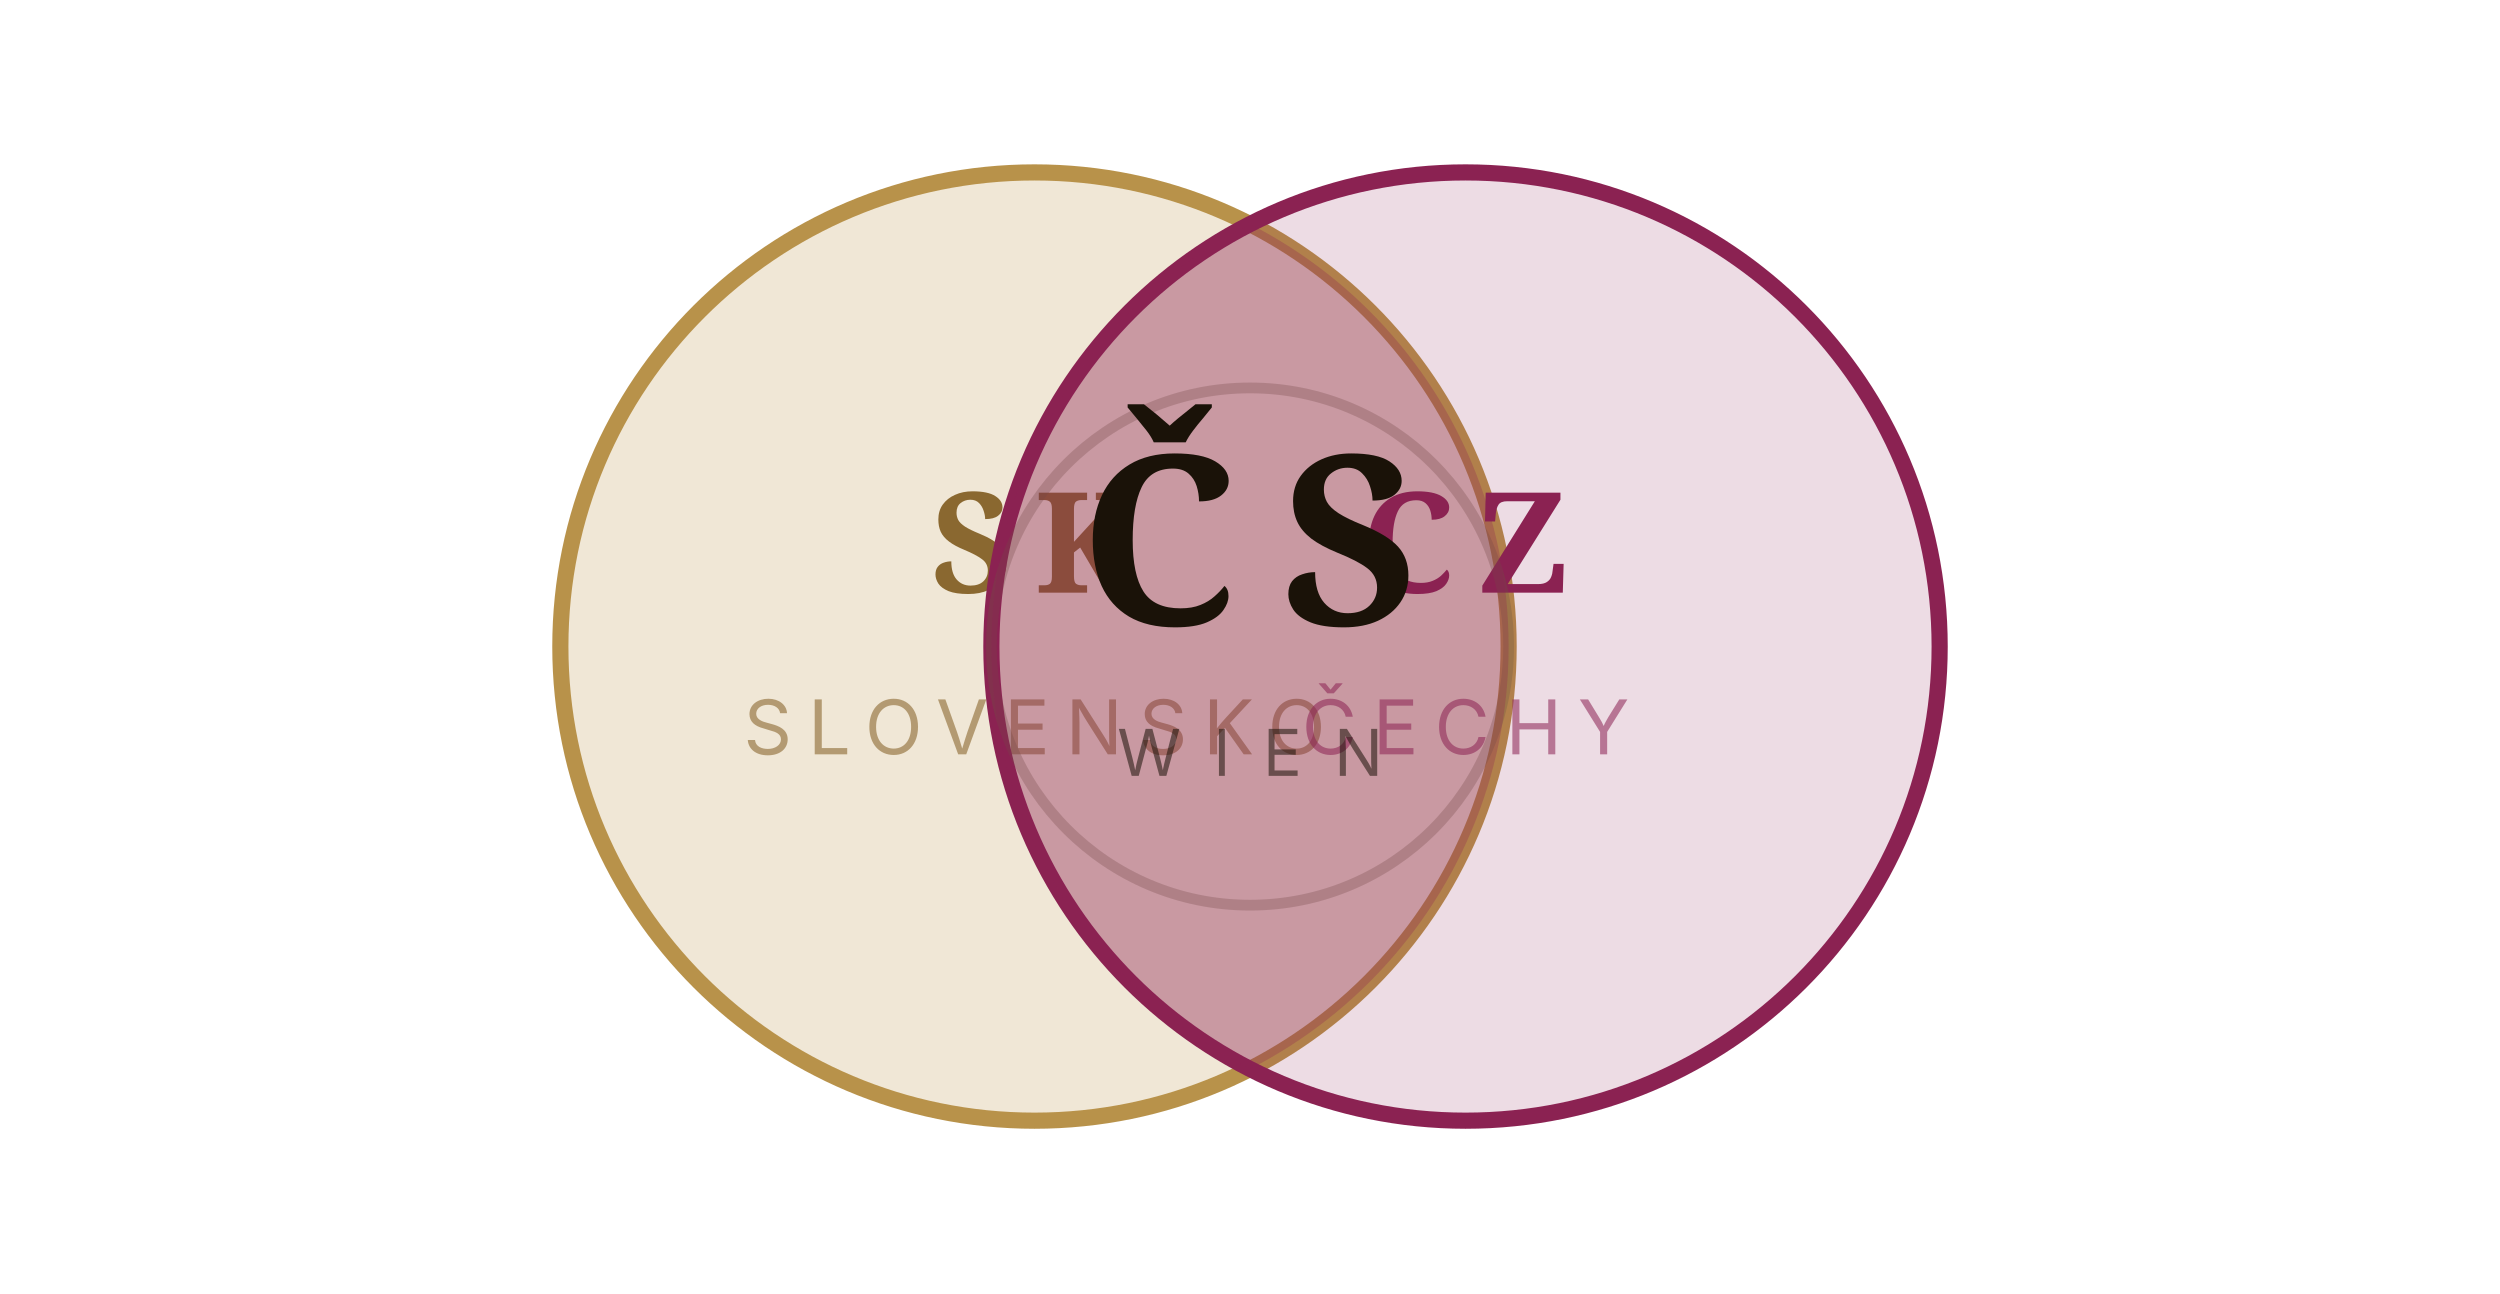
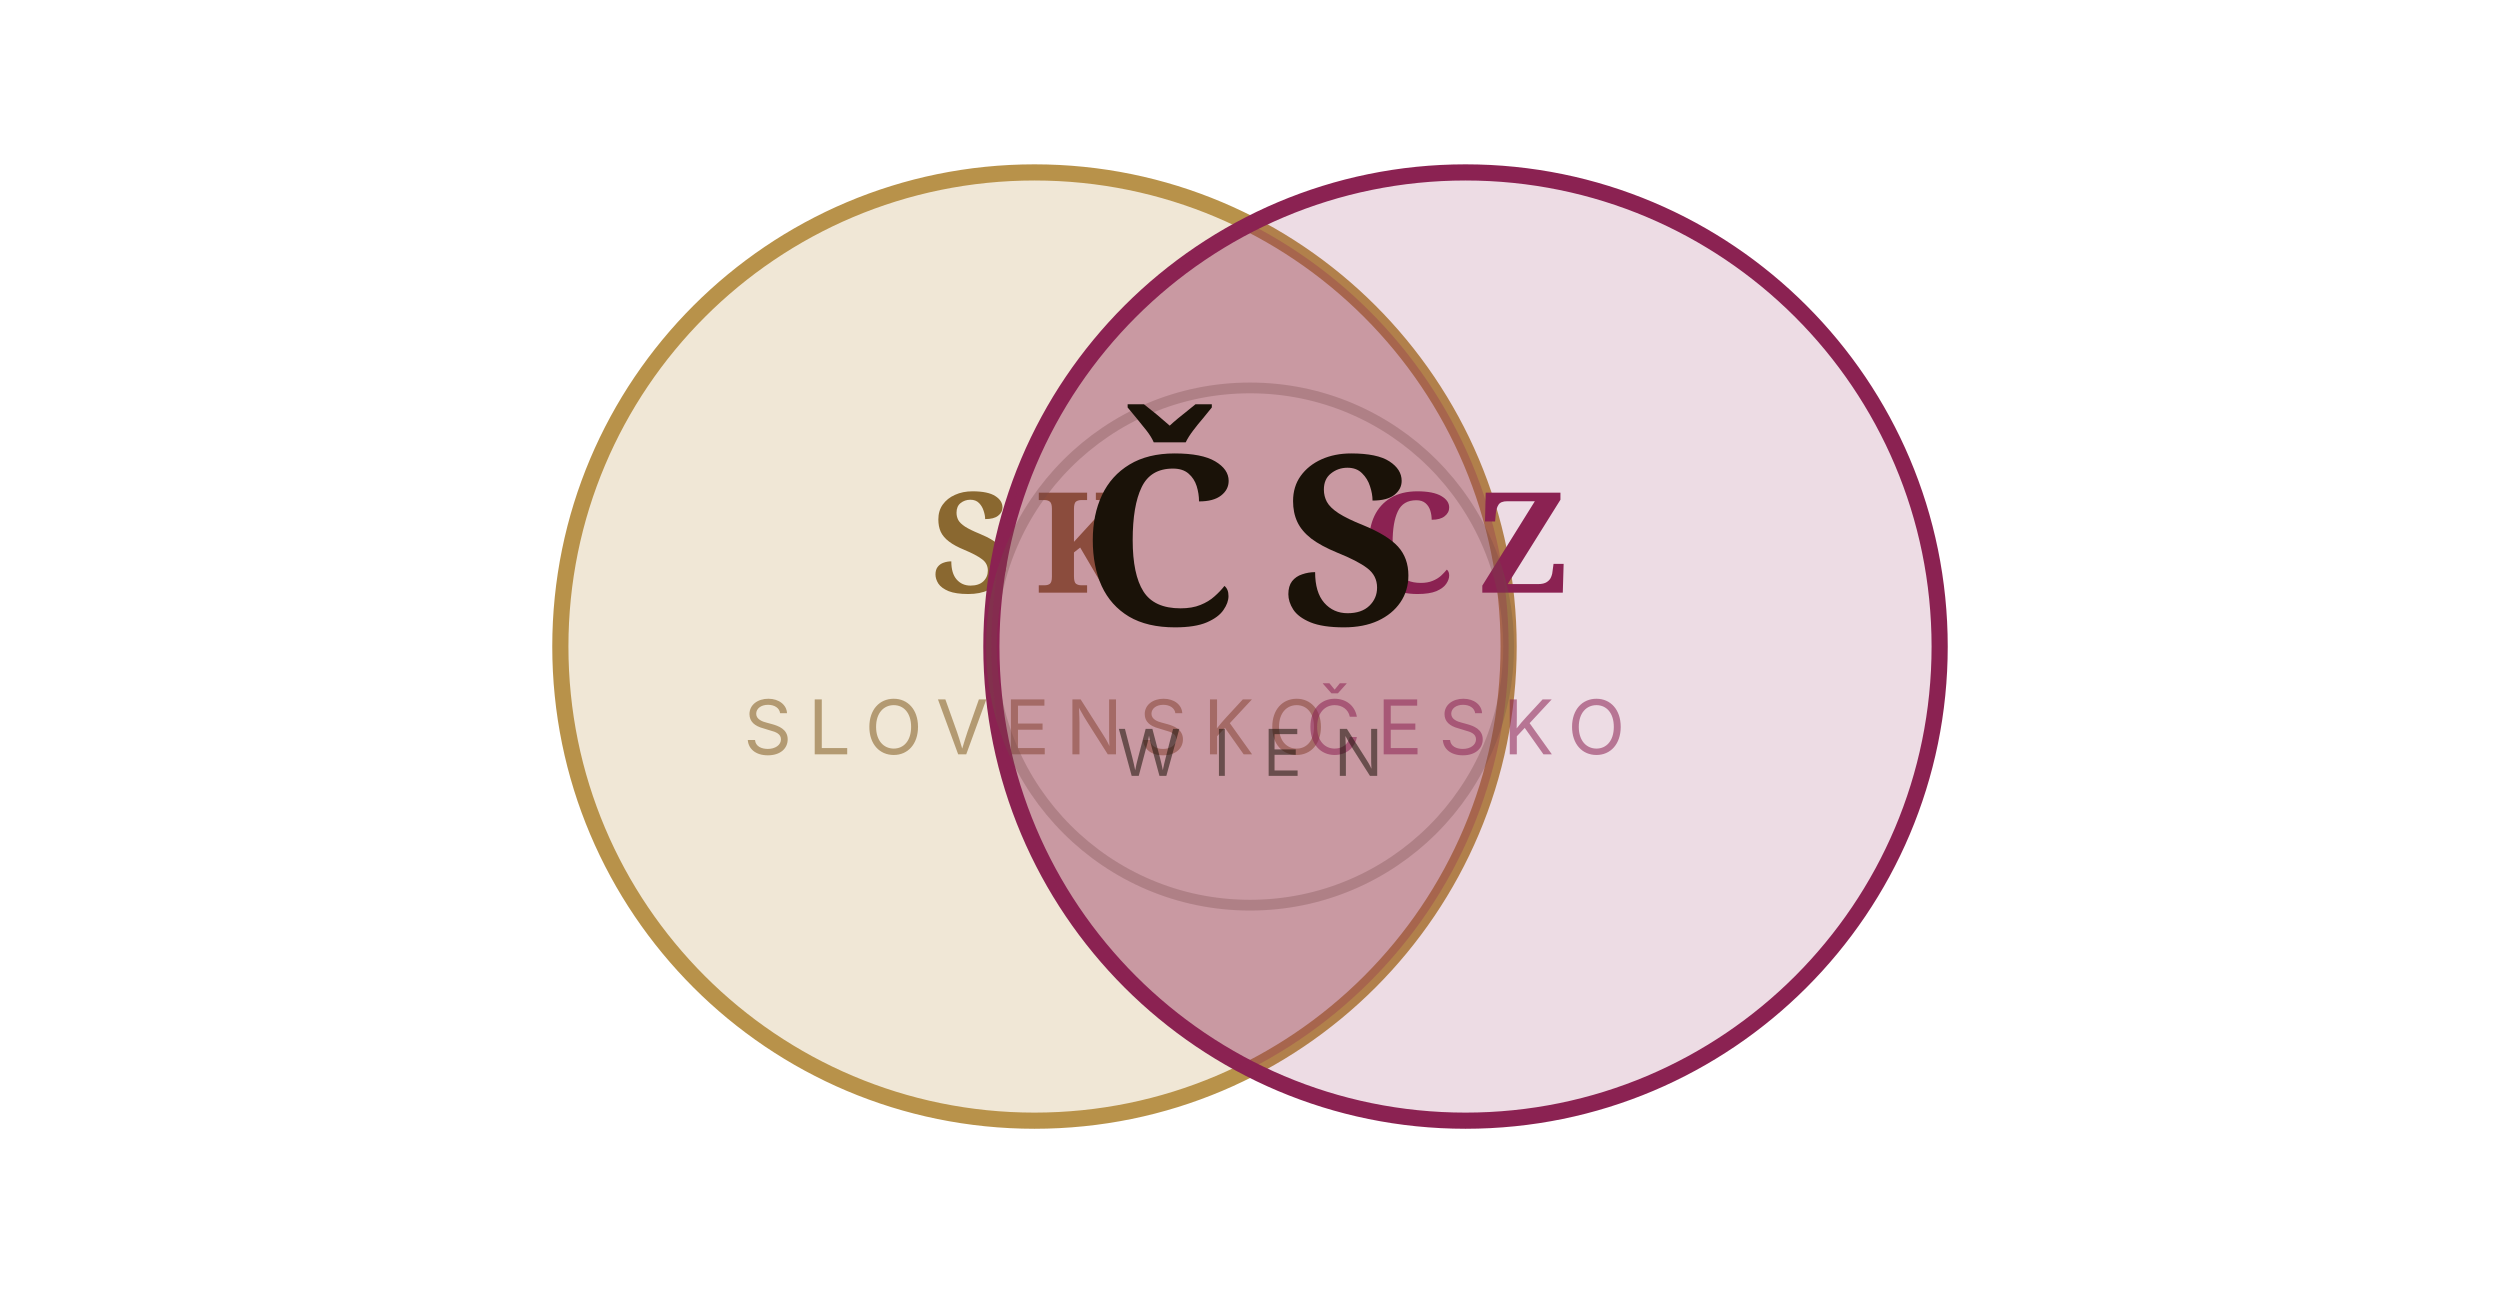
<svg xmlns="http://www.w3.org/2000/svg" width="232" height="120" viewBox="-16 0 232 120" fill="none">
  <defs>
    <clipPath id="csk-l">
      <circle cx="80" cy="60" r="44" />
    </clipPath>
    <clipPath id="ccz-l">
      <circle cx="120" cy="60" r="44" />
    </clipPath>
    <style>
      .v2-sk { animation: sk-in 3.6s ease-in-out infinite; }
      .v2-cz { animation: cz-in 3.6s ease-in-out infinite; }
      .v2-lbl { animation: lbl-fade 3.6s ease-in-out infinite; }
      .v2-pulse { transform-origin: 100px 60px; animation: pulse 3.6s ease-in-out infinite; }
      .v2-cs { animation: cs-show 3.6s ease-in-out infinite; }
      @keyframes sk-in  { 0%,100%{transform:translateX(-46px)} 30%,70%{transform:translateX(0)} }
      @keyframes cz-in  { 0%,100%{transform:translateX(46px)}  30%,70%{transform:translateX(0)} }
      @keyframes lbl-fade { 0%,25%{opacity:1} 40%,65%{opacity:0.2} 80%,100%{opacity:1} }
      @keyframes pulse  { 0%,26%{opacity:0;transform:scale(0.6)} 42%{opacity:0.65;transform:scale(1)} 56%,100%{opacity:0;transform:scale(1.7)} }
      @keyframes cs-show { 0%,28%{opacity:0} 44%,65%{opacity:1} 80%,100%{opacity:0} }
    </style>
  </defs>
  <g class="v2-sk">
    <circle cx="80" cy="60" r="44" fill="rgba(201,169,110,0.28)" stroke="#b8924a" stroke-width="1.5" />
    <text class="v2-lbl" x="80" y="55" font-family="Cormorant Garamond,Georgia,serif" font-size="13" fill="#8a6830" letter-spacing="2" text-anchor="middle" font-weight="600">SK</text>
    <text class="v2-lbl" x="80" y="70" font-family="Inter,Arial,sans-serif" font-size="7" fill="rgba(138,104,48,0.6)" letter-spacing="1.5" text-anchor="middle">SLOVENSKO</text>
  </g>
  <g class="v2-cz">
    <circle cx="120" cy="60" r="44" fill="rgba(139,34,82,0.16)" stroke="#8b2252" stroke-width="1.5" />
    <text class="v2-lbl" x="120" y="55" font-family="Cormorant Garamond,Georgia,serif" font-size="13" fill="#8b2252" letter-spacing="2" text-anchor="middle" font-weight="600">CZ</text>
-     <text class="v2-lbl" x="120" y="70" font-family="Inter,Arial,sans-serif" font-size="7" fill="rgba(139,34,82,0.55)" letter-spacing="1.5" text-anchor="middle">ČECHY</text>
+     <text class="v2-lbl" x="120" y="70" font-family="Inter,Arial,sans-serif" font-size="7" fill="rgba(139,34,82,0.55)" letter-spacing="1.5" text-anchor="middle">ČESKO</text>
  </g>
  <circle class="v2-pulse" cx="100" cy="60" r="24" fill="none" stroke="rgba(107,85,64,0.3)" stroke-width="1" />
  <g class="v2-cs">
    <g clip-path="url(#ccz-l)">
      <circle cx="80" cy="60" r="44" fill="rgba(139,34,82,0.28)" />
    </g>
    <text x="100" y="58" font-family="Cormorant Garamond,Georgia,serif" font-size="22" font-weight="600" fill="#1a1208" text-anchor="middle" letter-spacing="4">ČS</text>
    <text x="100" y="72" font-family="Inter,Arial,sans-serif" font-size="6" fill="rgba(26,18,8,0.55)" text-anchor="middle" letter-spacing="3">WIEN</text>
  </g>
</svg>
